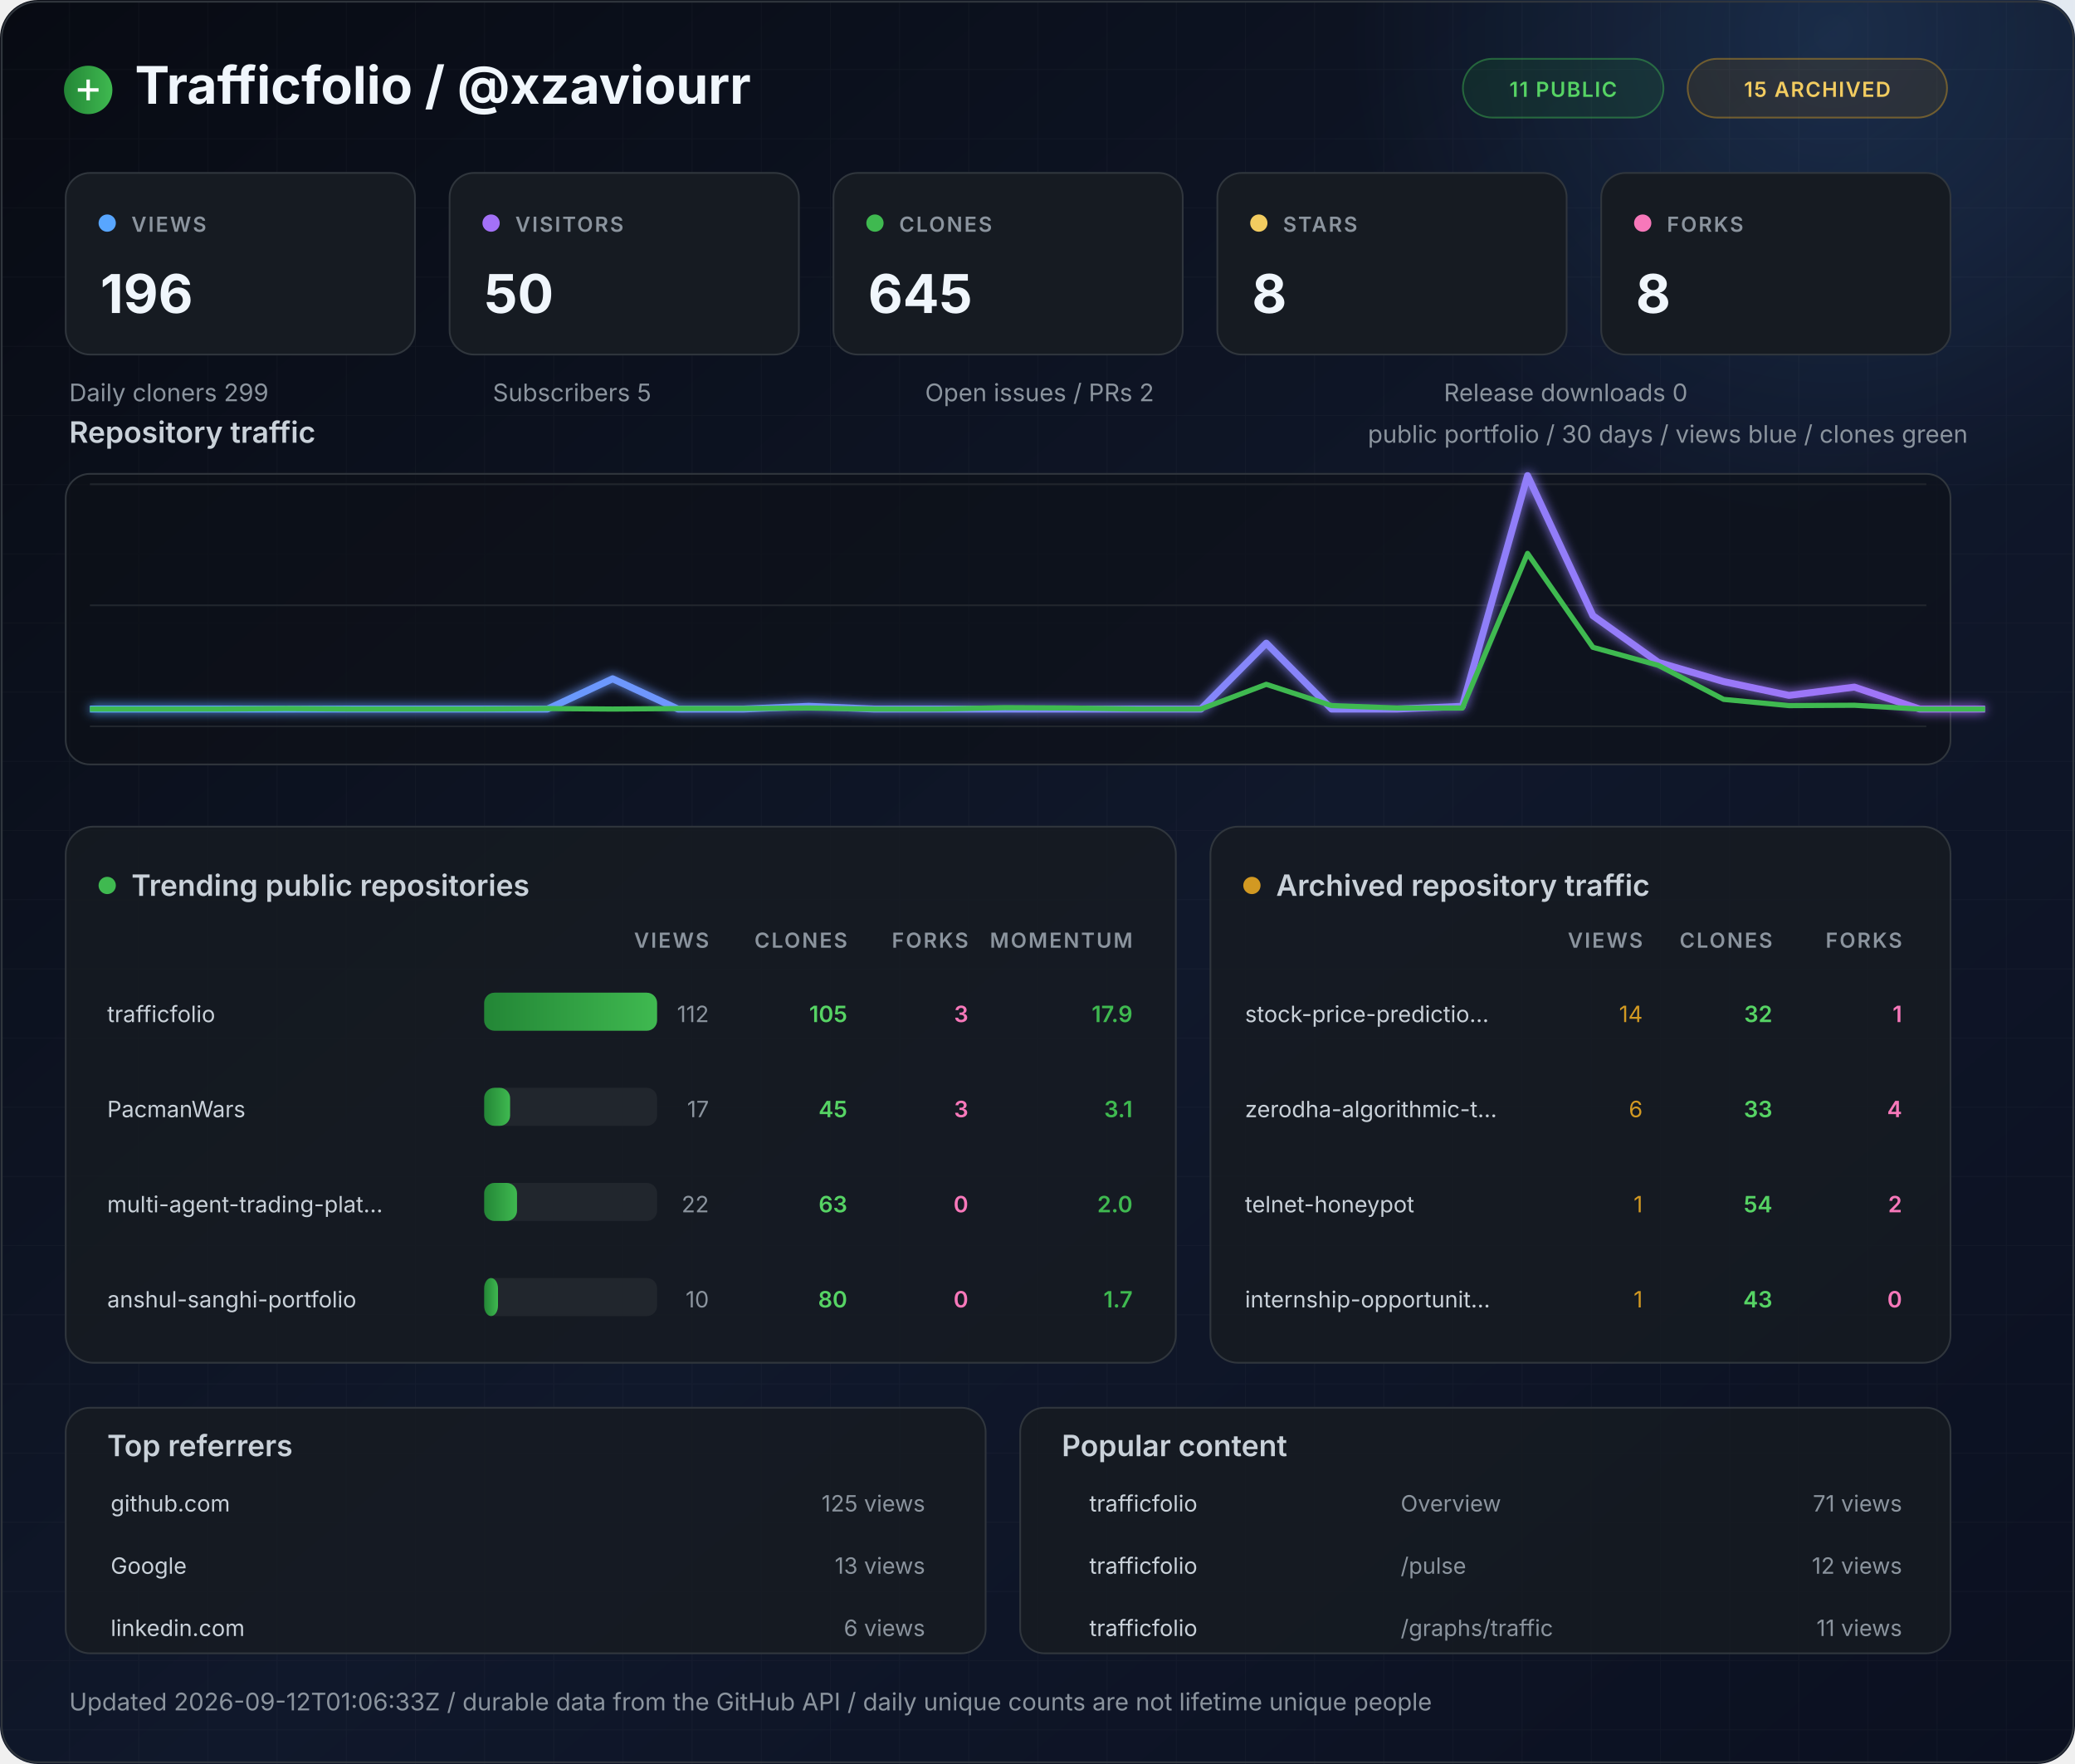
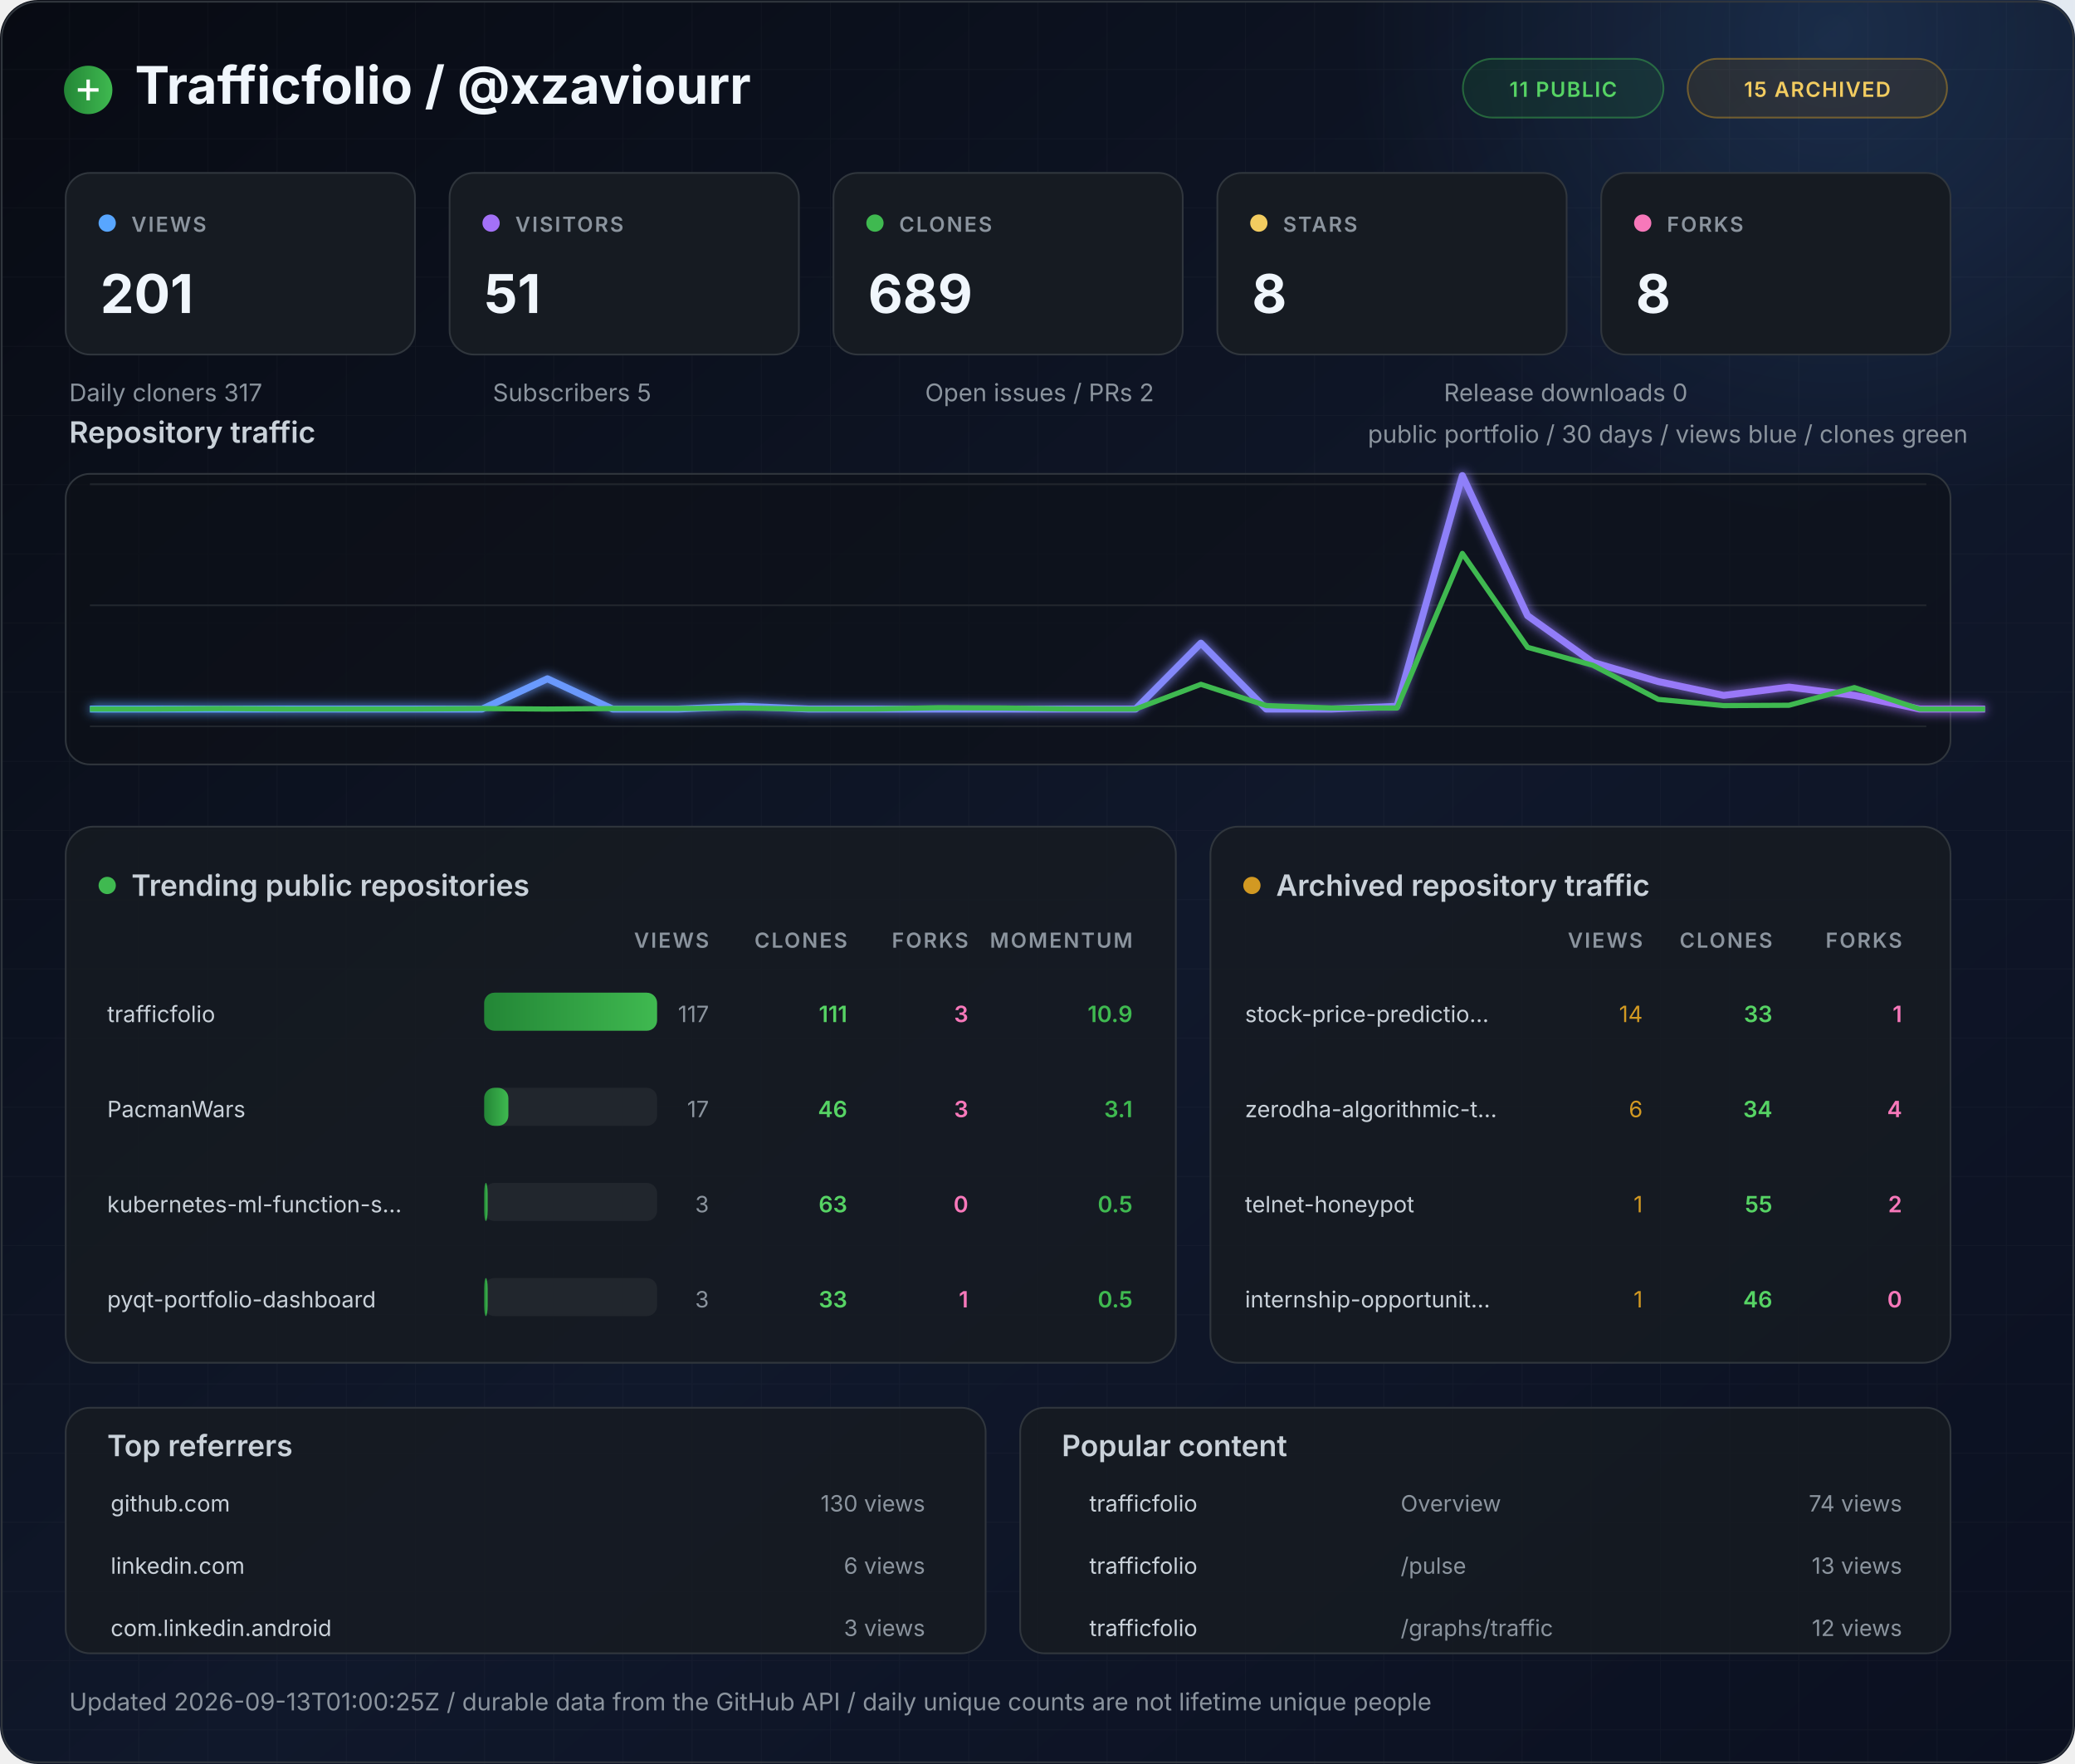
<svg xmlns="http://www.w3.org/2000/svg" width="1200" height="1020" viewBox="0 0 1200 1020" role="img" aria-label="Trafficfolio GitHub analytics dashboard for xzaviourr">
  <defs>
    <linearGradient id="bg" x1="0" y1="0" x2="1" y2="1">
      <stop stop-color="#080b13" />
      <stop offset=".55" stop-color="#10182b" />
      <stop offset="1" stop-color="#0b1020" />
    </linearGradient>
    <linearGradient id="line" x1="0" y1="0" x2="1" y2="0">
      <stop stop-color="#58a6ff" />
      <stop offset="1" stop-color="#a371f7" />
    </linearGradient>
    <linearGradient id="bar" x1="0" y1="0" x2="1" y2="0">
      <stop stop-color="#238636" />
      <stop offset="1" stop-color="#3fb950" />
    </linearGradient>
    <linearGradient id="archiveBar" x1="0" y1="0" x2="1" y2="0">
      <stop stop-color="#9e6a03" />
      <stop offset="1" stop-color="#f2cc60" />
    </linearGradient>
    <radialGradient id="ambient">
      <stop stop-color="#58a6ff" stop-opacity=".16" />
      <stop offset="1" stop-color="#58a6ff" stop-opacity="0" />
    </radialGradient>
    <pattern id="grid" width="40" height="40" patternUnits="userSpaceOnUse">
      <path d="M40 0H0V40" fill="none" stroke="#ffffff" stroke-opacity=".025" />
    </pattern>
    <filter id="glow">
      <feGaussianBlur stdDeviation="3" result="b" />
      <feMerge>
        <feMergeNode in="b" />
        <feMergeNode in="SourceGraphic" />
      </feMerge>
    </filter>
    <style>
    .title{font:750 30px -apple-system,BlinkMacSystemFont,"Segoe UI",sans-serif;fill:#f0f6fc}
    .subtitle{font:14px -apple-system,BlinkMacSystemFont,"Segoe UI",sans-serif;fill:#8b949e}
    .label{font:600 12px -apple-system,BlinkMacSystemFont,"Segoe UI",sans-serif;fill:#8b949e;letter-spacing:1px}
    .metric{font:700 31px -apple-system,BlinkMacSystemFont,"Segoe UI",sans-serif;fill:#f0f6fc}
    .section{font:600 17px -apple-system,BlinkMacSystemFont,"Segoe UI",sans-serif;fill:#c9d1d9}
    .repo,.value,.trend,.archive,.clone,.fork{font:13px -apple-system,BlinkMacSystemFont,"Segoe UI",sans-serif;fill:#c9d1d9}
    .value{fill:#8b949e} .trend{fill:#3fb950;font-weight:600} .archive{fill:#d29922}
    .clone{fill:#56d364;font-weight:600} .fork{fill:#f778ba;font-weight:600}
    .pill{font:600 12px -apple-system,BlinkMacSystemFont,"Segoe UI",sans-serif;letter-spacing:.7px}
  </style>
  </defs>
  <rect width="1200" height="1020" rx="22" fill="url(#bg)" />
  <rect width="1200" height="1020" rx="22" fill="url(#grid)" />
  <circle cx="1060" cy="20" r="280" fill="url(#ambient)" />
  <rect x="1" y="1" width="1198" height="1018" rx="21" fill="none" stroke="#30363d" />
  <circle cx="51" cy="52" r="14" fill="url(#bar)" />
  <path d="M45 52h12M51 46v12" stroke="#fff" stroke-width="2" />
  <text x="78" y="60" class="title">Trafficfolio / @xzaviourr</text>
  <rect x="846" y="34" width="116" height="34" rx="17" fill="#238636" fill-opacity=".16" stroke="#3fb950" stroke-opacity=".45" />
  <text x="904" y="56" text-anchor="middle" class="pill" fill="#56d364">11 PUBLIC</text>
  <rect x="976" y="34" width="150" height="34" rx="17" fill="#9e6a03" fill-opacity=".14" stroke="#d29922" stroke-opacity=".45" />
  <text x="1051" y="56" text-anchor="middle" class="pill" fill="#f2cc60">15 ARCHIVED</text>
  <rect x="38" y="100" width="202" height="105" rx="14" fill="#161b22" stroke="#30363d" />
  <circle cx="62" cy="129" r="5" fill="#58a6ff" />
  <text x="76" y="134" class="label">VIEWS</text>
-   <text x="58" y="181" class="metric">196</text>
+   <text x="58" y="181" class="metric">201</text>
  <rect x="260" y="100" width="202" height="105" rx="14" fill="#161b22" stroke="#30363d" />
  <circle cx="284" cy="129" r="5" fill="#a371f7" />
  <text x="298" y="134" class="label">VISITORS</text>
-   <text x="280" y="181" class="metric">50</text>
+   <text x="280" y="181" class="metric">51</text>
  <rect x="482" y="100" width="202" height="105" rx="14" fill="#161b22" stroke="#30363d" />
  <circle cx="506" cy="129" r="5" fill="#3fb950" />
  <text x="520" y="134" class="label">CLONES</text>
-   <text x="502" y="181" class="metric">645</text>
+   <text x="502" y="181" class="metric">689</text>
  <rect x="704" y="100" width="202" height="105" rx="14" fill="#161b22" stroke="#30363d" />
  <circle cx="728" cy="129" r="5" fill="#f2cc60" />
  <text x="742" y="134" class="label">STARS</text>
  <text x="724" y="181" class="metric">8</text>
  <rect x="926" y="100" width="202" height="105" rx="14" fill="#161b22" stroke="#30363d" />
  <circle cx="950" cy="129" r="5" fill="#f778ba" />
  <text x="964" y="134" class="label">FORKS</text>
  <text x="946" y="181" class="metric">8</text>
-   <text x="40" y="232" class="subtitle">Daily cloners 299</text>
+   <text x="40" y="232" class="subtitle">Daily cloners 317</text>
  <text x="285" y="232" class="subtitle">Subscribers 5</text>
  <text x="535" y="232" class="subtitle">Open issues / PRs 2</text>
  <text x="835" y="232" class="subtitle">Release downloads 0</text>
  <text x="40" y="256" class="section">Repository traffic</text>
  <text x="1138" y="256" text-anchor="end" class="subtitle">public portfolio / 30 days / views blue / clones green</text>
  <rect x="38" y="274" width="1090" height="168" rx="14" fill="#0d1117" fill-opacity=".62" stroke="#30363d" />
  <line x1="52" y1="420" x2="1114" y2="420" stroke="#21262d" />
  <line x1="52" y1="350" x2="1114" y2="350" stroke="#21262d" />
  <line x1="52" y1="280" x2="1114" y2="280" stroke="#21262d" />
-   <polyline points="52.0,410.0 89.8,410.0 127.6,410.0 165.4,410.0 203.2,410.0 241.0,410.0 278.8,410.0 316.6,410.0 354.3,392.5 392.1,410.0 429.9,410.0 467.7,408.4 505.5,410.0 543.3,410.0 581.1,410.0 618.9,410.0 656.7,410.0 694.5,410.0 732.3,371.9 770.1,410.0 807.9,410.0 845.7,408.4 883.4,275.0 921.2,356.0 959.0,383.0 996.8,394.1 1034.6,402.1 1072.4,397.3 1110.2,410.0 1148.0,410.0" fill="none" stroke="url(#line)" stroke-width="4" stroke-linejoin="round" filter="url(#glow)" />
-   <polyline points="52.0,410.0 89.8,410.0 127.6,410.0 165.4,409.7 203.2,410.0 241.0,410.0 278.8,410.0 316.6,409.7 354.3,410.0 392.1,409.7 429.9,409.7 467.7,409.4 505.5,410.0 543.3,410.0 581.1,409.2 618.9,409.4 656.7,410.0 694.5,410.0 732.3,395.7 770.1,408.0 807.9,409.4 845.7,409.4 883.4,320.0 921.2,374.3 959.0,384.7 996.8,404.4 1034.6,408.0 1072.4,407.8 1110.2,410.0 1148.0,410.0" fill="none" stroke="#3fb950" stroke-width="3" stroke-linejoin="round" />
+   <polyline points="52.0,410.0 89.8,410.0 127.6,410.0 165.4,410.0 203.2,410.0 241.0,410.0 278.8,410.0 316.6,392.5 354.3,410.0 392.1,410.0 429.9,408.4 467.7,410.0 505.5,410.0 543.3,410.0 581.1,410.0 618.9,410.0 656.7,410.0 694.5,371.9 732.3,410.0 770.1,410.0 807.9,408.4 845.7,275.0 883.4,356.0 921.2,383.0 959.0,394.1 996.8,402.1 1034.6,397.3 1072.4,402.1 1110.2,410.0 1148.0,410.0" fill="none" stroke="url(#line)" stroke-width="4" stroke-linejoin="round" filter="url(#glow)" />
+   <polyline points="52.0,410.0 89.8,410.0 127.6,409.7 165.4,410.0 203.2,410.0 241.0,410.0 278.8,409.7 316.6,410.0 354.3,409.7 392.1,409.7 429.9,409.4 467.7,410.0 505.5,410.0 543.3,409.2 581.1,409.4 618.9,410.0 656.7,410.0 694.5,395.7 732.3,408.0 770.1,409.4 807.9,409.4 845.7,320.0 883.4,374.3 921.2,384.7 959.0,404.4 996.8,408.0 1034.6,407.8 1072.4,397.6 1110.2,410.0 1148.0,410.0" fill="none" stroke="#3fb950" stroke-width="3" stroke-linejoin="round" />
  <rect x="38" y="478" width="642" height="310" rx="16" fill="#161b22" fill-opacity=".82" stroke="#30363d" />
  <circle cx="62" cy="512" r="5" fill="#3fb950" />
  <text x="76" y="518" class="section">Trending public repositories</text>
  <text x="410" y="548" text-anchor="end" class="label">VIEWS</text>
  <text x="490" y="548" text-anchor="end" class="label">CLONES</text>
  <text x="560" y="548" text-anchor="end" class="label">FORKS</text>
  <text x="655" y="548" text-anchor="end" class="label">MOMENTUM</text>
  <text x="62" y="591" class="repo">trafficfolio</text>
  <rect x="280" y="574" width="100" height="22" rx="6" fill="#21262d" />
  <rect x="280" y="574" width="100" height="22" rx="6" fill="url(#bar)" />
-   <text x="410" y="591" text-anchor="end" class="value">112</text>
-   <text x="490" y="591" text-anchor="end" class="clone">105</text>
+   <text x="410" y="591" text-anchor="end" class="value">117</text>
+   <text x="490" y="591" text-anchor="end" class="clone">111</text>
  <text x="560" y="591" text-anchor="end" class="fork">3</text>
-   <text x="655" y="591" text-anchor="end" class="trend">17.9</text>
+   <text x="655" y="591" text-anchor="end" class="trend">10.9</text>
  <text x="62" y="646" class="repo">PacmanWars</text>
  <rect x="280" y="629" width="100" height="22" rx="6" fill="#21262d" />
-   <rect x="280" y="629" width="15" height="22" rx="6" fill="url(#bar)" />
+   <rect x="280" y="629" width="14" height="22" rx="6" fill="url(#bar)" />
  <text x="410" y="646" text-anchor="end" class="value">17</text>
-   <text x="490" y="646" text-anchor="end" class="clone">45</text>
+   <text x="490" y="646" text-anchor="end" class="clone">46</text>
  <text x="560" y="646" text-anchor="end" class="fork">3</text>
  <text x="655" y="646" text-anchor="end" class="trend">3.1</text>
-   <text x="62" y="701" class="repo">multi-agent-trading-plat...</text>
+   <text x="62" y="701" class="repo">kubernetes-ml-function-s...</text>
  <rect x="280" y="684" width="100" height="22" rx="6" fill="#21262d" />
-   <rect x="280" y="684" width="19" height="22" rx="6" fill="url(#bar)" />
-   <text x="410" y="701" text-anchor="end" class="value">22</text>
+   <rect x="280" y="684" width="2" height="22" rx="6" fill="url(#bar)" />
+   <text x="410" y="701" text-anchor="end" class="value">3</text>
  <text x="490" y="701" text-anchor="end" class="clone">63</text>
  <text x="560" y="701" text-anchor="end" class="fork">0</text>
-   <text x="655" y="701" text-anchor="end" class="trend">2.0</text>
-   <text x="62" y="756" class="repo">anshul-sanghi-portfolio</text>
+   <text x="655" y="701" text-anchor="end" class="trend">0.5</text>
+   <text x="62" y="756" class="repo">pyqt-portfolio-dashboard</text>
  <rect x="280" y="739" width="100" height="22" rx="6" fill="#21262d" />
-   <rect x="280" y="739" width="8" height="22" rx="6" fill="url(#bar)" />
-   <text x="410" y="756" text-anchor="end" class="value">10</text>
-   <text x="490" y="756" text-anchor="end" class="clone">80</text>
-   <text x="560" y="756" text-anchor="end" class="fork">0</text>
-   <text x="655" y="756" text-anchor="end" class="trend">1.7</text>
+   <rect x="280" y="739" width="2" height="22" rx="6" fill="url(#bar)" />
+   <text x="410" y="756" text-anchor="end" class="value">3</text>
+   <text x="490" y="756" text-anchor="end" class="clone">33</text>
+   <text x="560" y="756" text-anchor="end" class="fork">1</text>
+   <text x="655" y="756" text-anchor="end" class="trend">0.5</text>
  <rect x="700" y="478" width="428" height="310" rx="16" fill="#161b22" fill-opacity=".82" stroke="#30363d" />
  <circle cx="724" cy="512" r="5" fill="#d29922" />
  <text x="738" y="518" class="section">Archived repository traffic</text>
  <text x="950" y="548" text-anchor="end" class="label">VIEWS</text>
  <text x="1025" y="548" text-anchor="end" class="label">CLONES</text>
  <text x="1100" y="548" text-anchor="end" class="label">FORKS</text>
  <text x="720" y="591" class="repo">stock-price-predictio...</text>
  <text x="950" y="591" text-anchor="end" class="archive">14</text>
-   <text x="1025" y="591" text-anchor="end" class="clone">32</text>
+   <text x="1025" y="591" text-anchor="end" class="clone">33</text>
  <text x="1100" y="591" text-anchor="end" class="fork">1</text>
  <text x="720" y="646" class="repo">zerodha-algorithmic-t...</text>
  <text x="950" y="646" text-anchor="end" class="archive">6</text>
-   <text x="1025" y="646" text-anchor="end" class="clone">33</text>
+   <text x="1025" y="646" text-anchor="end" class="clone">34</text>
  <text x="1100" y="646" text-anchor="end" class="fork">4</text>
  <text x="720" y="701" class="repo">telnet-honeypot</text>
  <text x="950" y="701" text-anchor="end" class="archive">1</text>
-   <text x="1025" y="701" text-anchor="end" class="clone">54</text>
+   <text x="1025" y="701" text-anchor="end" class="clone">55</text>
  <text x="1100" y="701" text-anchor="end" class="fork">2</text>
  <text x="720" y="756" class="repo">internship-opportunit...</text>
  <text x="950" y="756" text-anchor="end" class="archive">1</text>
-   <text x="1025" y="756" text-anchor="end" class="clone">43</text>
+   <text x="1025" y="756" text-anchor="end" class="clone">46</text>
  <text x="1100" y="756" text-anchor="end" class="fork">0</text>
  <rect x="38" y="814" width="532" height="142" rx="14" fill="#161b22" fill-opacity=".82" stroke="#30363d" />
  <text x="62" y="842" class="section">Top referrers</text>
  <text x="64" y="874" class="repo">github.com</text>
-   <text x="535" y="874" text-anchor="end" class="value">125 views</text>
-   <text x="64" y="910" class="repo">Google</text>
-   <text x="535" y="910" text-anchor="end" class="value">13 views</text>
-   <text x="64" y="946" class="repo">linkedin.com</text>
-   <text x="535" y="946" text-anchor="end" class="value">6 views</text>
+   <text x="535" y="874" text-anchor="end" class="value">130 views</text>
+   <text x="64" y="910" class="repo">linkedin.com</text>
+   <text x="535" y="910" text-anchor="end" class="value">6 views</text>
+   <text x="64" y="946" class="repo">com.linkedin.android</text>
+   <text x="535" y="946" text-anchor="end" class="value">3 views</text>
  <rect x="590" y="814" width="538" height="142" rx="14" fill="#161b22" fill-opacity=".82" stroke="#30363d" />
  <text x="614" y="842" class="section">Popular content</text>
  <text x="630" y="874" class="repo">trafficfolio</text>
  <text x="810" y="874" class="value">Overview</text>
-   <text x="1100" y="874" text-anchor="end" class="value">71 views</text>
+   <text x="1100" y="874" text-anchor="end" class="value">74 views</text>
  <text x="630" y="910" class="repo">trafficfolio</text>
  <text x="810" y="910" class="value">/pulse</text>
-   <text x="1100" y="910" text-anchor="end" class="value">12 views</text>
+   <text x="1100" y="910" text-anchor="end" class="value">13 views</text>
  <text x="630" y="946" class="repo">trafficfolio</text>
  <text x="810" y="946" class="value">/graphs/traffic</text>
-   <text x="1100" y="946" text-anchor="end" class="value">11 views</text>
-   <text x="40" y="989" class="subtitle">Updated 2026-09-12T01:06:33Z / durable data from the GitHub API / daily unique counts are not lifetime unique people</text>
+   <text x="1100" y="946" text-anchor="end" class="value">12 views</text>
+   <text x="40" y="989" class="subtitle">Updated 2026-09-13T01:00:25Z / durable data from the GitHub API / daily unique counts are not lifetime unique people</text>
</svg>
